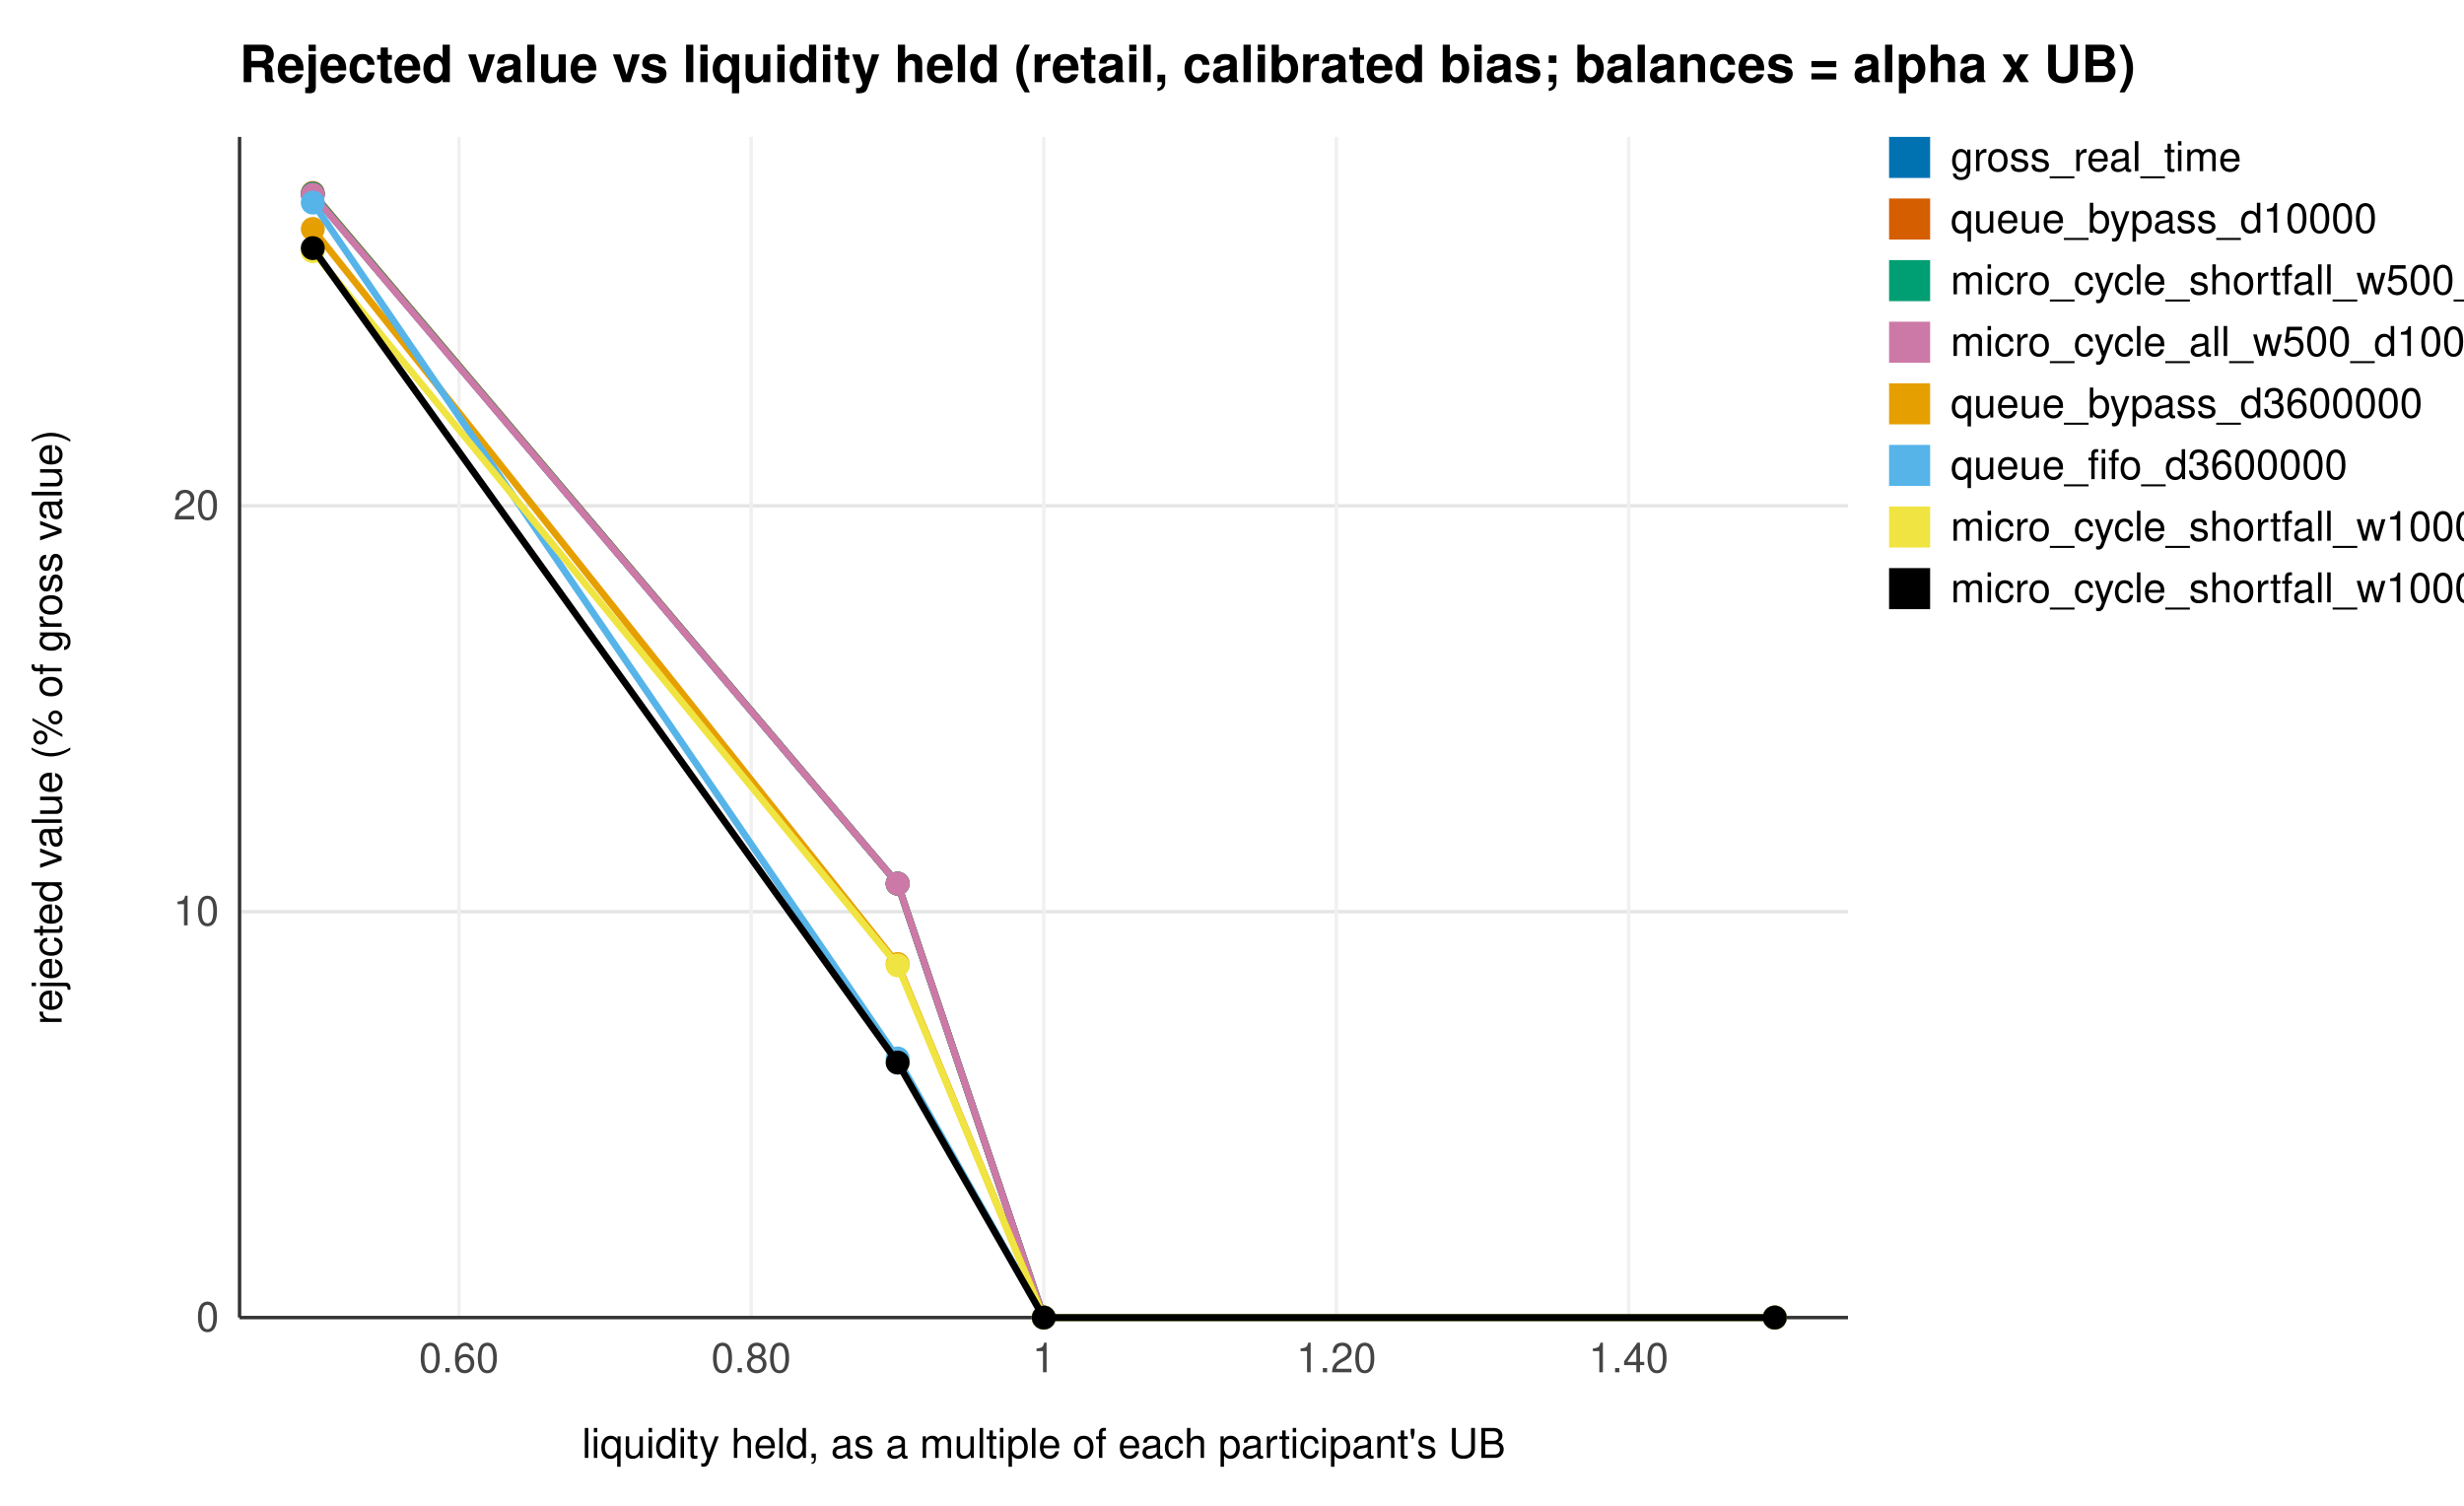
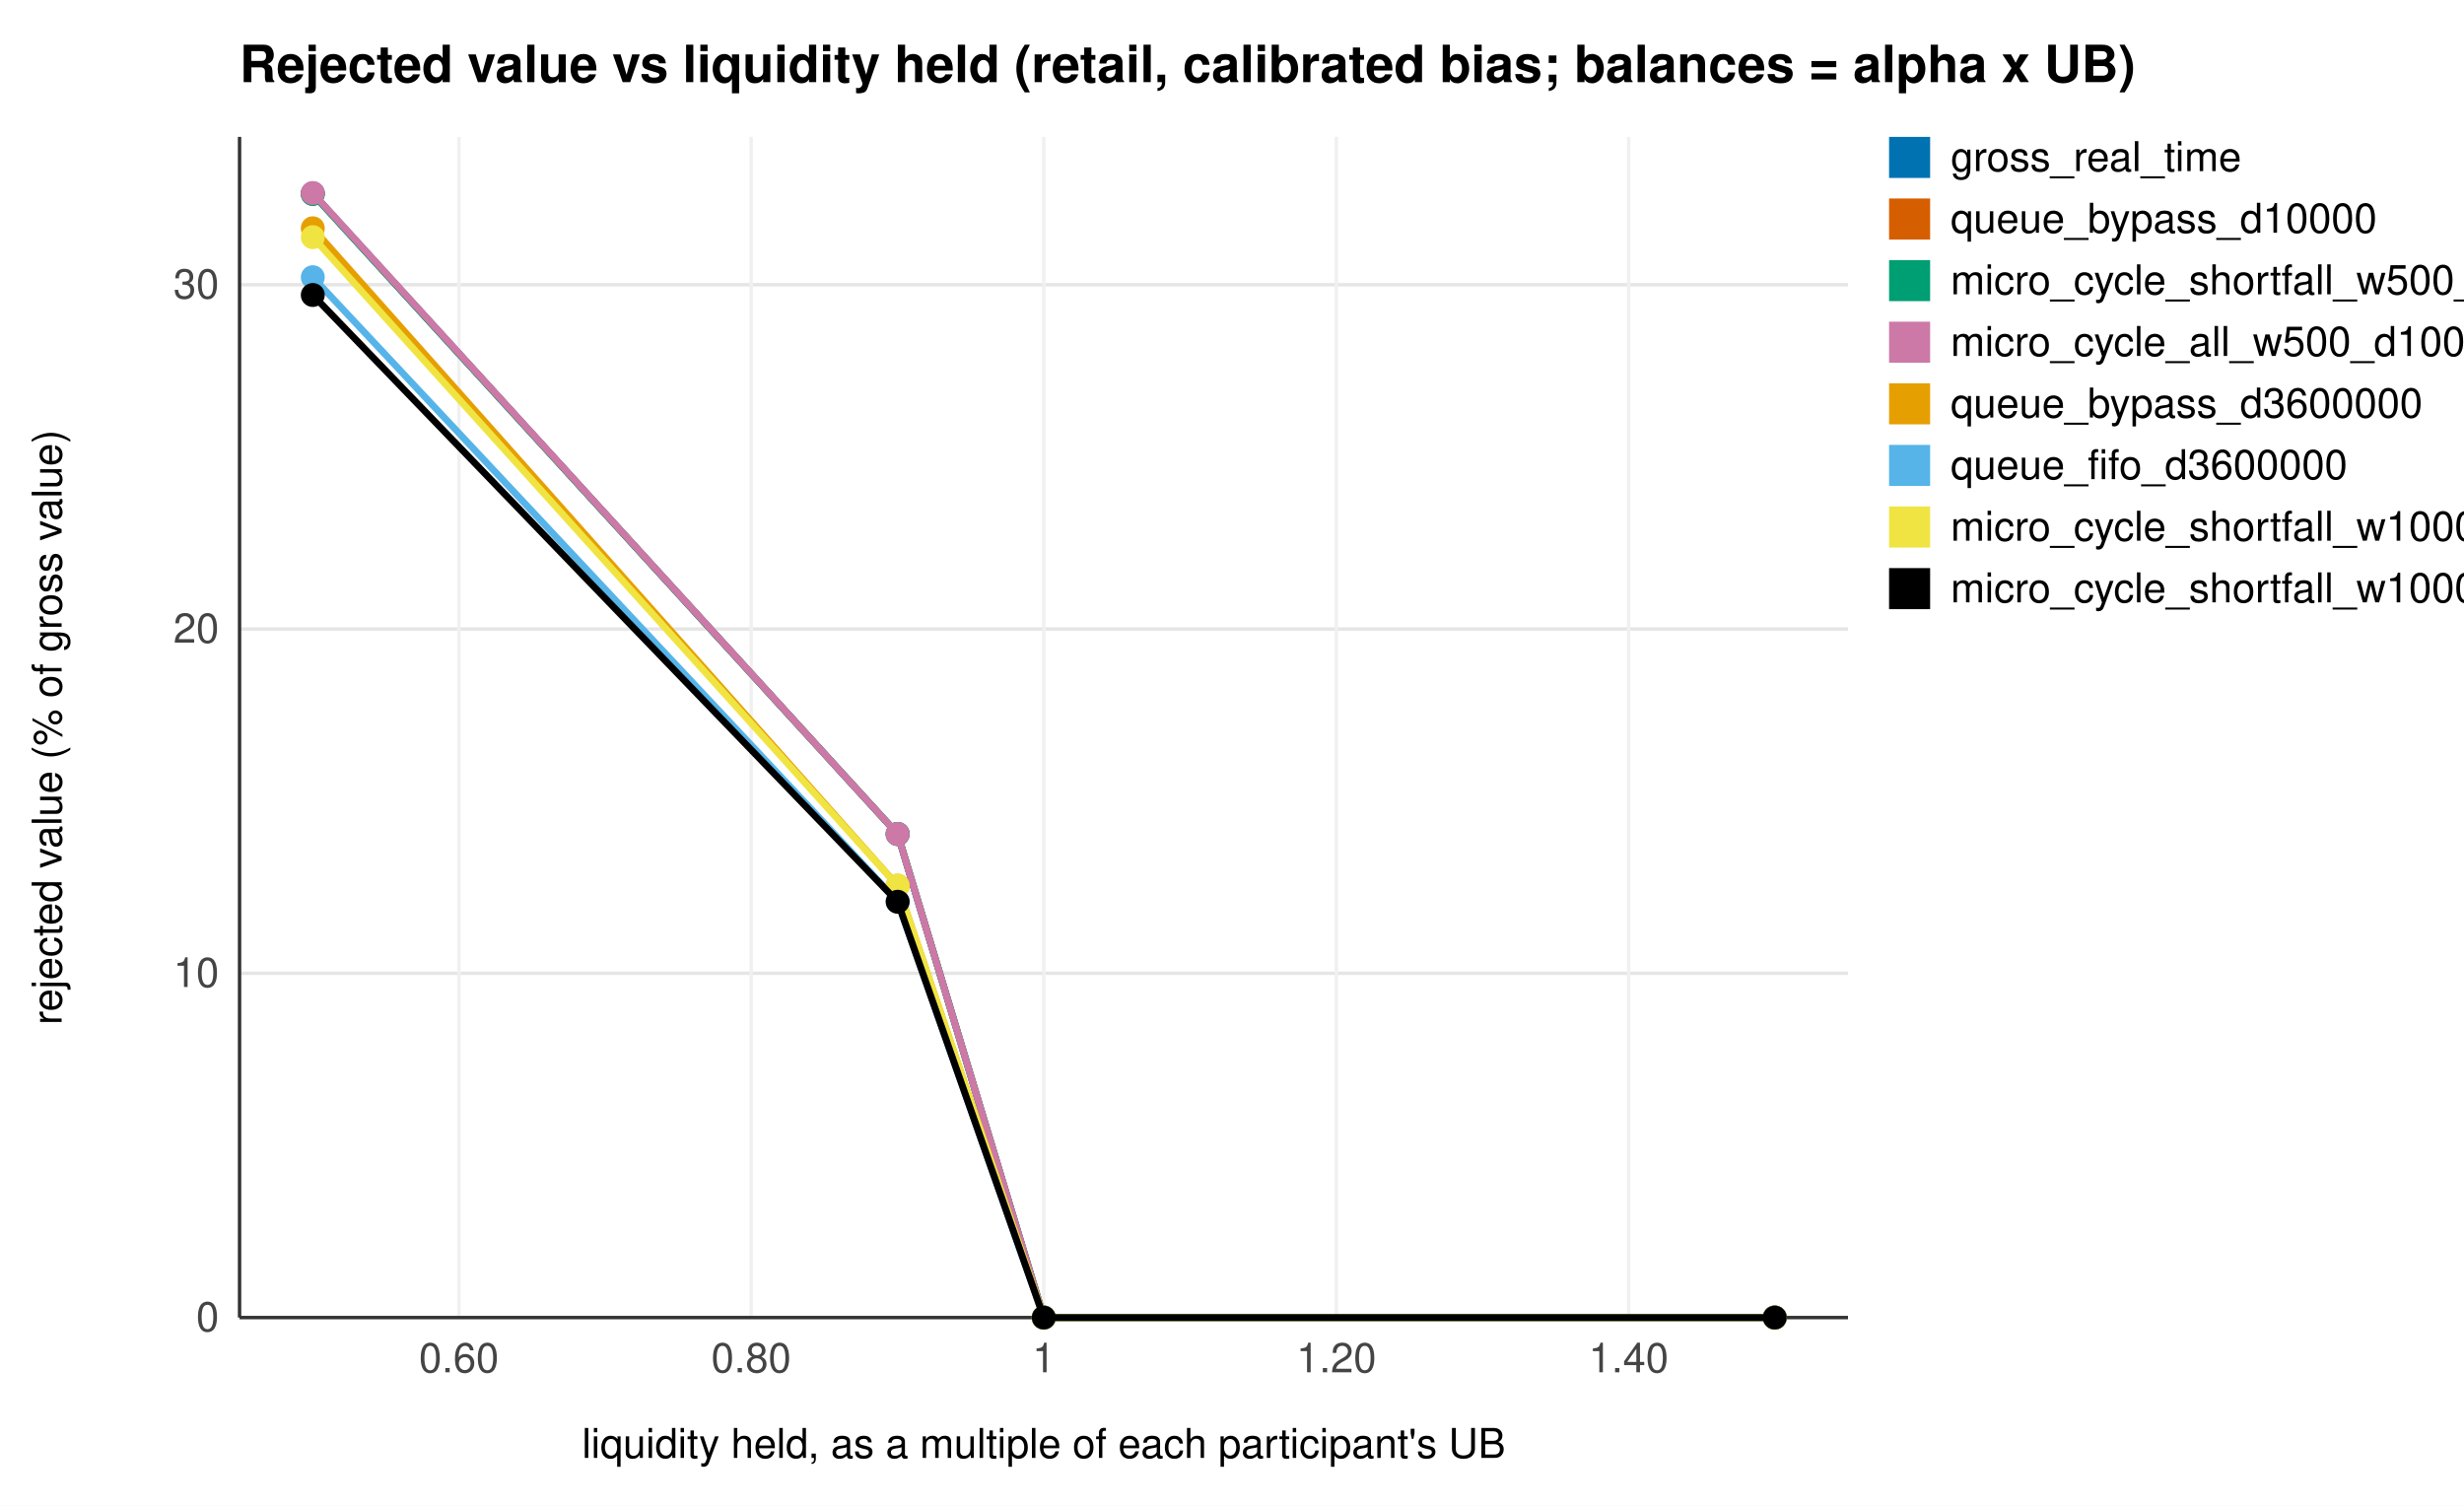
<svg xmlns="http://www.w3.org/2000/svg" viewBox="0 0 720 440" width="720" height="440" font-family="Helvetica, Arial, sans-serif" font-size="12">
  <rect width="100%" height="100%" fill="#ffffff" />
  <text x="70" y="24" font-size="15" font-weight="bold">Rejected value vs liquidity held (retail, calibrated bias; balances = alpha x UB)</text>
  <line x1="70" y1="385.0" x2="540.0" y2="385.0" stroke="#e5e5e5" />
  <text x="64.0" y="389.0" text-anchor="end" fill="#444">0</text>
-   <line x1="70" y1="266.4" x2="540.0" y2="266.4" stroke="#e5e5e5" />
-   <text x="64.0" y="270.4" text-anchor="end" fill="#444">10</text>
-   <line x1="70" y1="147.8" x2="540.0" y2="147.8" stroke="#e5e5e5" />
-   <text x="64.0" y="151.8" text-anchor="end" fill="#444">20</text>
+   <line x1="70" y1="284.4" x2="540.0" y2="284.4" stroke="#e5e5e5" />
+   <text x="64.0" y="288.4" text-anchor="end" fill="#444">10</text>
+   <line x1="70" y1="183.8" x2="540.0" y2="183.8" stroke="#e5e5e5" />
+   <text x="64.0" y="187.8" text-anchor="end" fill="#444">20</text>
+   <line x1="70" y1="83.2" x2="540.0" y2="83.2" stroke="#e5e5e5" />
+   <text x="64.0" y="87.2" text-anchor="end" fill="#444">30</text>
  <line x1="134.1" y1="40" x2="134.1" y2="385.0" stroke="#f0f0f0" />
  <text x="134.1" y="401.0" text-anchor="middle" fill="#444">0.60</text>
  <line x1="219.5" y1="40" x2="219.5" y2="385.0" stroke="#f0f0f0" />
  <text x="219.5" y="401.0" text-anchor="middle" fill="#444">0.80</text>
  <line x1="305.0" y1="40" x2="305.0" y2="385.0" stroke="#f0f0f0" />
  <text x="305.0" y="401.0" text-anchor="middle" fill="#444">1</text>
  <line x1="390.5" y1="40" x2="390.5" y2="385.0" stroke="#f0f0f0" />
  <text x="390.5" y="401.0" text-anchor="middle" fill="#444">1.20</text>
  <line x1="475.9" y1="40" x2="475.9" y2="385.0" stroke="#f0f0f0" />
  <text x="475.9" y="401.0" text-anchor="middle" fill="#444">1.40</text>
  <line x1="70" y1="385.0" x2="540.0" y2="385.0" stroke="#333" />
  <line x1="70" y1="40" x2="70" y2="385.0" stroke="#333" />
  <text x="305.0" y="426.0" text-anchor="middle">liquidity held, as a multiple of each participant's UB</text>
  <text transform="translate(18,212.5) rotate(-90)" text-anchor="middle">rejected value (% of gross value)</text>
-   <polyline fill="none" stroke="#0072B2" stroke-width="2" points="91.4,56.8 262.3,258.2 305.0,385.0 518.6,385.0" />
-   <circle cx="91.4" cy="56.8" r="3.5" fill="#0072B2" />
-   <circle cx="262.3" cy="258.2" r="3.5" fill="#0072B2" />
+   <polyline fill="none" stroke="#0072B2" stroke-width="2" points="91.4,56.5 262.3,243.7 305.0,385.0 518.6,385.0" />
+   <circle cx="91.4" cy="56.5" r="3.5" fill="#0072B2" />
+   <circle cx="262.3" cy="243.7" r="3.5" fill="#0072B2" />
  <circle cx="305.0" cy="385.0" r="3.5" fill="#0072B2" />
  <circle cx="518.6" cy="385.0" r="3.5" fill="#0072B2" />
  <rect x="552.0" y="40.0" width="12" height="12" fill="#0072B2" />
  <text x="570.0" y="50.0">gross_real_time</text>
-   <polyline fill="none" stroke="#D55E00" stroke-width="2" points="91.4,56.4 262.3,258.2 305.0,385.0 518.6,385.0" />
-   <circle cx="91.4" cy="56.4" r="3.5" fill="#D55E00" />
-   <circle cx="262.3" cy="258.2" r="3.5" fill="#D55E00" />
+   <polyline fill="none" stroke="#D55E00" stroke-width="2" points="91.4,56.6 262.3,243.7 305.0,385.0 518.6,385.0" />
+   <circle cx="91.4" cy="56.6" r="3.5" fill="#D55E00" />
+   <circle cx="262.3" cy="243.7" r="3.5" fill="#D55E00" />
  <circle cx="305.0" cy="385.0" r="3.5" fill="#D55E00" />
  <circle cx="518.6" cy="385.0" r="3.5" fill="#D55E00" />
  <rect x="552.0" y="58.0" width="12" height="12" fill="#D55E00" />
  <text x="570.0" y="68.0">queue_bypass_d10000</text>
-   <polyline fill="none" stroke="#009E73" stroke-width="2" points="91.4,56.6 262.3,258.2 305.0,385.0 518.6,385.0" />
-   <circle cx="91.4" cy="56.6" r="3.5" fill="#009E73" />
-   <circle cx="262.3" cy="258.2" r="3.5" fill="#009E73" />
+   <polyline fill="none" stroke="#009E73" stroke-width="2" points="91.4,56.7 262.3,243.7 305.0,385.0 518.6,385.0" />
+   <circle cx="91.4" cy="56.7" r="3.5" fill="#009E73" />
+   <circle cx="262.3" cy="243.7" r="3.5" fill="#009E73" />
  <circle cx="305.0" cy="385.0" r="3.5" fill="#009E73" />
  <circle cx="518.6" cy="385.0" r="3.5" fill="#009E73" />
  <rect x="552.0" y="76.0" width="12" height="12" fill="#009E73" />
  <text x="570.0" y="86.0">micro_cycle_shortfall_w500_d10000</text>
-   <polyline fill="none" stroke="#CC79A7" stroke-width="2" points="91.4,56.9 262.3,258.2 305.0,385.0 518.6,385.0" />
-   <circle cx="91.4" cy="56.9" r="3.5" fill="#CC79A7" />
-   <circle cx="262.3" cy="258.2" r="3.5" fill="#CC79A7" />
+   <polyline fill="none" stroke="#CC79A7" stroke-width="2" points="91.4,56.4 262.3,243.7 305.0,385.0 518.6,385.0" />
+   <circle cx="91.4" cy="56.4" r="3.5" fill="#CC79A7" />
+   <circle cx="262.3" cy="243.7" r="3.5" fill="#CC79A7" />
  <circle cx="305.0" cy="385.0" r="3.5" fill="#CC79A7" />
  <circle cx="518.6" cy="385.0" r="3.5" fill="#CC79A7" />
  <rect x="552.0" y="94.0" width="12" height="12" fill="#CC79A7" />
  <text x="570.0" y="104.0">micro_cycle_all_w500_d10000</text>
-   <polyline fill="none" stroke="#E69F00" stroke-width="2" points="91.4,66.9 262.3,281.7 305.0,385.0 518.6,385.0" />
-   <circle cx="91.4" cy="66.9" r="3.5" fill="#E69F00" />
-   <circle cx="262.3" cy="281.7" r="3.5" fill="#E69F00" />
+   <polyline fill="none" stroke="#E69F00" stroke-width="2" points="91.4,66.7 262.3,258.8 305.0,385.0 518.6,385.0" />
+   <circle cx="91.4" cy="66.7" r="3.5" fill="#E69F00" />
+   <circle cx="262.3" cy="258.8" r="3.5" fill="#E69F00" />
  <circle cx="305.0" cy="385.0" r="3.5" fill="#E69F00" />
  <circle cx="518.6" cy="385.0" r="3.5" fill="#E69F00" />
  <rect x="552.0" y="112.0" width="12" height="12" fill="#E69F00" />
  <text x="570.0" y="122.0">queue_bypass_d3600000</text>
-   <polyline fill="none" stroke="#56B4E9" stroke-width="2" points="91.4,59.2 262.3,309.3 305.0,385.0 518.6,385.0" />
-   <circle cx="91.4" cy="59.2" r="3.5" fill="#56B4E9" />
-   <circle cx="262.3" cy="309.3" r="3.5" fill="#56B4E9" />
+   <polyline fill="none" stroke="#56B4E9" stroke-width="2" points="91.4,81.0 262.3,263.4 305.0,385.0 518.6,385.0" />
+   <circle cx="91.4" cy="81.0" r="3.5" fill="#56B4E9" />
+   <circle cx="262.3" cy="263.4" r="3.5" fill="#56B4E9" />
  <circle cx="305.0" cy="385.0" r="3.5" fill="#56B4E9" />
  <circle cx="518.6" cy="385.0" r="3.5" fill="#56B4E9" />
  <rect x="552.0" y="130.0" width="12" height="12" fill="#56B4E9" />
  <text x="570.0" y="140.0">queue_fifo_d3600000</text>
-   <polyline fill="none" stroke="#F0E442" stroke-width="2" points="91.4,73.4 262.3,282.1 305.0,385.0 518.6,385.0" />
-   <circle cx="91.4" cy="73.4" r="3.5" fill="#F0E442" />
-   <circle cx="262.3" cy="282.1" r="3.5" fill="#F0E442" />
+   <polyline fill="none" stroke="#F0E442" stroke-width="2" points="91.4,69.3 262.3,258.8 305.0,385.0 518.6,385.0" />
+   <circle cx="91.4" cy="69.3" r="3.5" fill="#F0E442" />
+   <circle cx="262.3" cy="258.8" r="3.5" fill="#F0E442" />
  <circle cx="305.0" cy="385.0" r="3.5" fill="#F0E442" />
  <circle cx="518.6" cy="385.0" r="3.5" fill="#F0E442" />
  <rect x="552.0" y="148.0" width="12" height="12" fill="#F0E442" />
  <text x="570.0" y="158.0">micro_cycle_shortfall_w1000_d3600000</text>
-   <polyline fill="none" stroke="#000000" stroke-width="2" points="91.4,72.5 262.3,310.5 305.0,385.0 518.6,385.0" />
-   <circle cx="91.4" cy="72.5" r="3.5" fill="#000000" />
-   <circle cx="262.3" cy="310.5" r="3.5" fill="#000000" />
+   <polyline fill="none" stroke="#000000" stroke-width="2" points="91.4,86.2 262.3,263.5 305.0,385.0 518.6,385.0" />
+   <circle cx="91.4" cy="86.2" r="3.5" fill="#000000" />
+   <circle cx="262.3" cy="263.5" r="3.5" fill="#000000" />
  <circle cx="305.0" cy="385.0" r="3.5" fill="#000000" />
  <circle cx="518.6" cy="385.0" r="3.5" fill="#000000" />
  <rect x="552.0" y="166.0" width="12" height="12" fill="#000000" />
  <text x="570.0" y="176.0">micro_cycle_shortfall_w1000_d3600000_fifo</text>
</svg>
